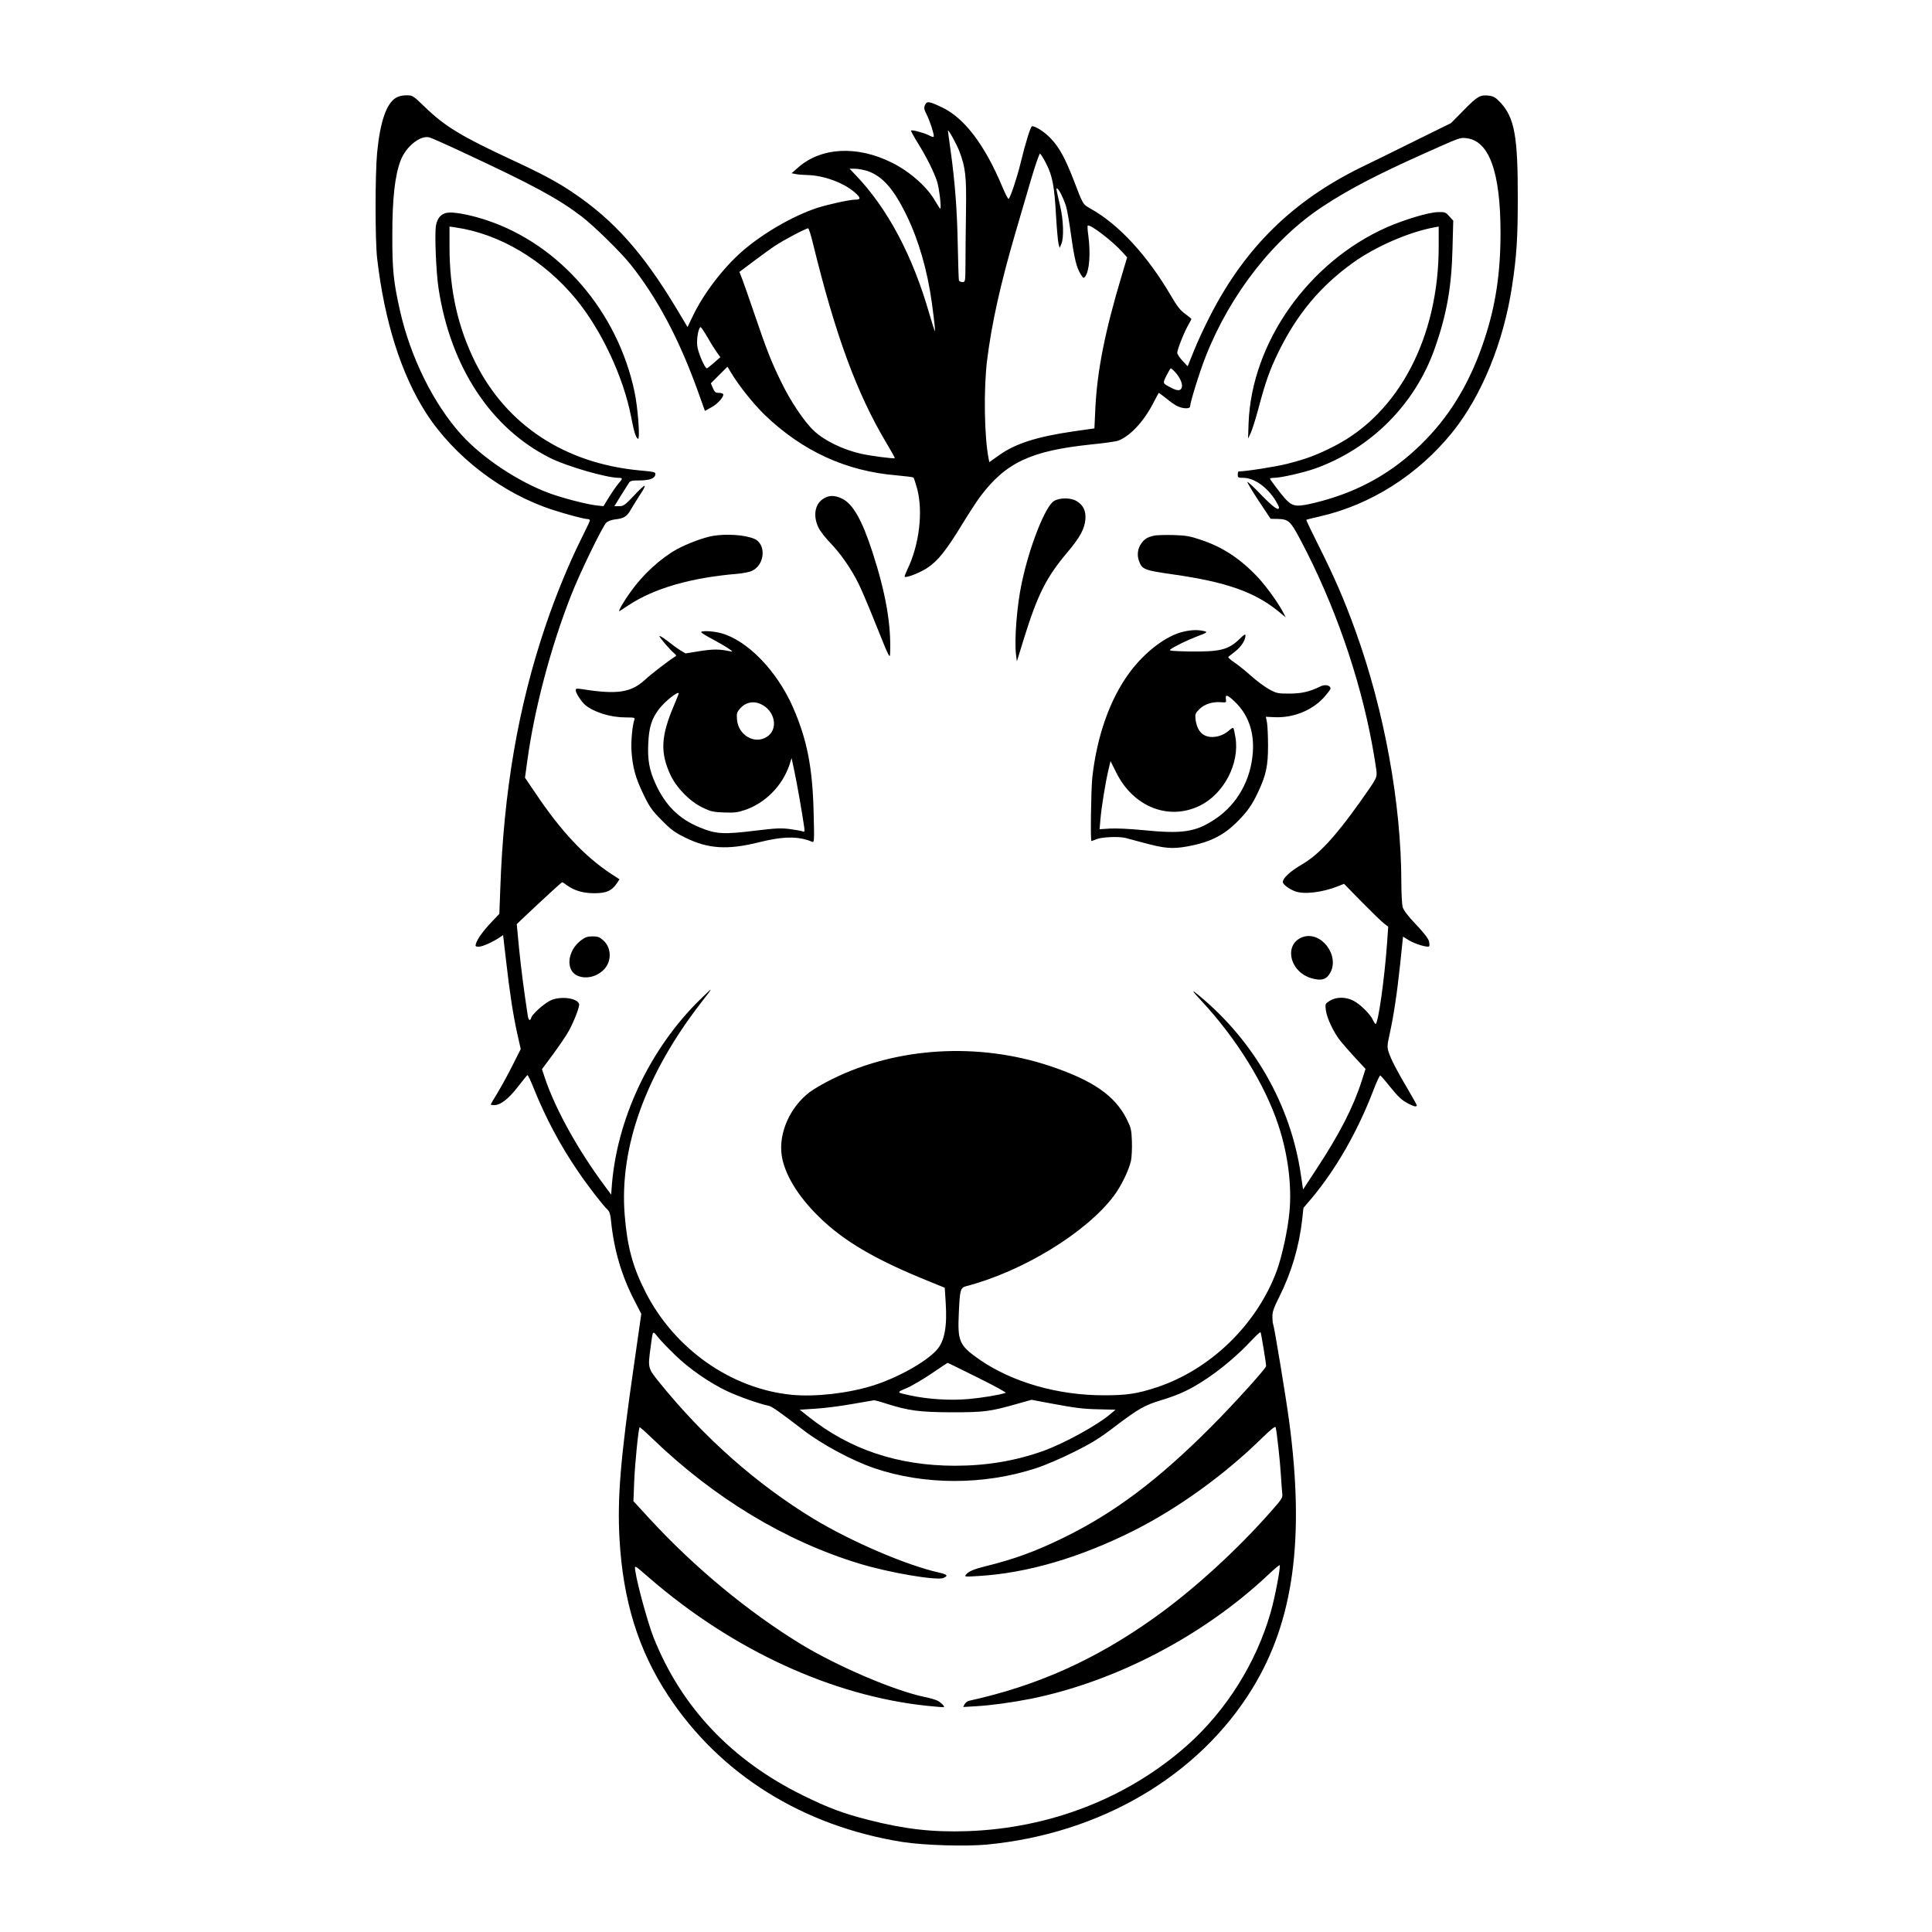
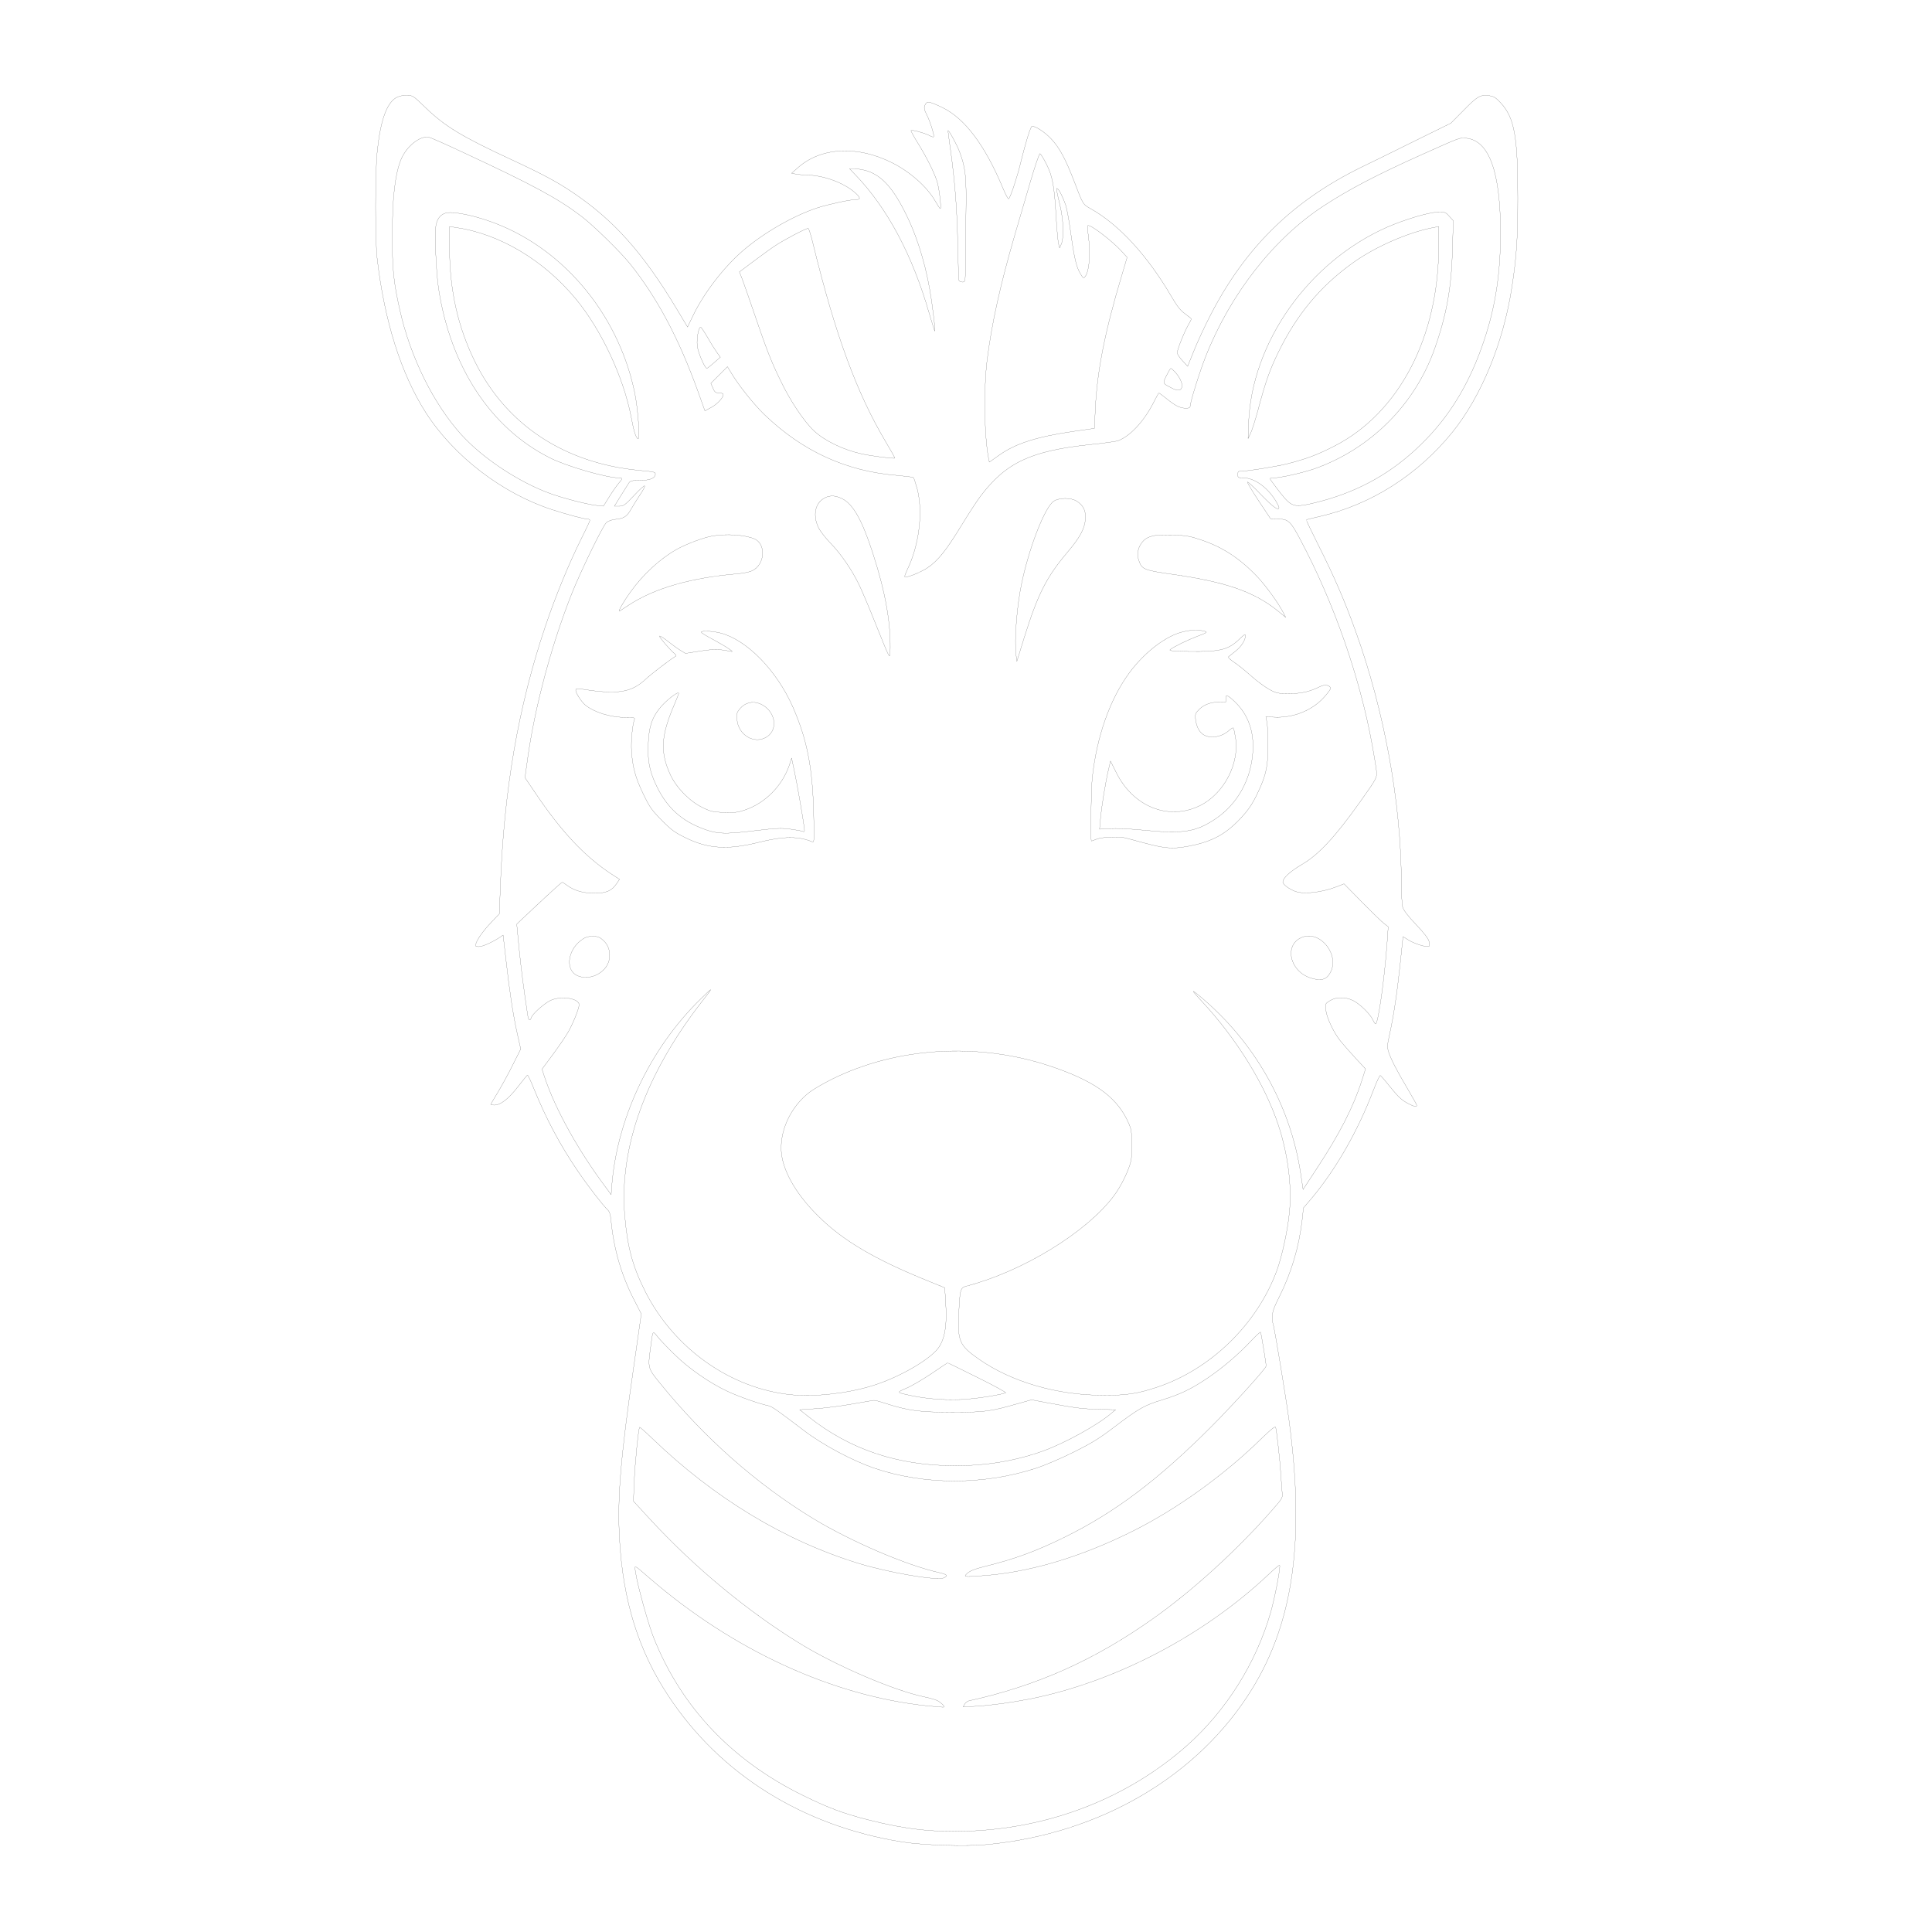
<svg xmlns="http://www.w3.org/2000/svg" version="1.0" width="1500pt" height="1500pt" viewBox="0 0 1500 1500" preserveAspectRatio="xMidYMid meet">
-   <g transform="translate(0,1500) scale(0.1,-0.1)" fill="#000000" stroke="none">
+   <g transform="translate(0,1500) scale(0.1,-0.1)" fill="none" stroke="#000000">
    <path d="M3073 14240 c-73 -44 -122 -187 -145 -425 -16 -170 -16 -677 0 -820 56 -486 186 -899 379 -1200 218 -339 593 -627 983 -753 111 -36 246 -72 272 -72 10 0 18 -5 18 -10 0 -6 -32 -74 -71 -151 -93 -188 -194 -432 -274 -669 -212 -627 -325 -1284 -351 -2045 l-7 -190 -62 -65 c-64 -68 -108 -129 -120 -167 -6 -20 -3 -23 23 -23 28 0 108 36 163 73 l25 17 23 -198 c28 -245 53 -412 87 -567 l27 -120 -63 -125 c-34 -69 -87 -164 -116 -213 -30 -48 -54 -90 -54 -93 0 -2 12 -4 27 -4 49 0 110 47 183 141 38 49 72 91 75 92 4 1 26 -45 49 -103 95 -235 207 -445 344 -645 78 -115 196 -267 230 -298 14 -13 22 -37 26 -85 22 -223 82 -428 182 -620 l53 -103 -59 -412 c-103 -713 -128 -1018 -110 -1338 27 -478 147 -864 378 -1214 402 -611 1044 -1012 1818 -1136 165 -26 492 -36 659 -20 881 85 1642 533 2058 1211 320 522 408 1158 286 2075 -23 175 -117 744 -125 757 -3 4 -5 29 -5 55 -1 38 11 70 55 158 93 186 152 386 176 595 l10 92 69 81 c185 223 351 512 472 827 26 69 51 123 56 120 4 -2 36 -38 69 -80 73 -90 96 -111 149 -139 42 -22 65 -27 65 -13 0 5 -32 61 -70 126 -84 141 -133 236 -150 292 -11 35 -9 54 9 135 31 141 57 310 82 545 l22 212 47 -29 c46 -28 145 -58 156 -46 3 3 3 20 -1 38 -5 21 -38 65 -101 131 -64 67 -96 110 -104 136 -5 20 -10 107 -10 192 -1 612 -132 1332 -355 1949 -87 242 -166 423 -287 664 -55 109 -98 200 -96 201 1 2 48 13 103 26 397 90 764 323 1032 655 226 281 397 699 462 1130 36 234 45 376 45 685 1 478 -25 625 -133 742 -37 40 -54 50 -88 55 -70 9 -91 -3 -197 -111 l-101 -102 -290 -143 c-159 -79 -342 -169 -405 -199 -531 -260 -900 -621 -1171 -1147 -43 -83 -101 -207 -128 -275 l-50 -124 -41 44 c-22 24 -40 51 -40 61 0 25 55 163 86 216 13 23 24 44 24 46 0 3 -22 21 -48 40 -37 26 -63 59 -109 138 -184 315 -406 556 -624 678 -62 35 -60 31 -130 215 -66 171 -112 258 -177 327 -47 51 -119 99 -149 99 -11 0 -50 -124 -89 -285 -27 -112 -80 -271 -93 -279 -4 -3 -25 36 -46 87 -138 330 -294 537 -468 622 -103 49 -121 52 -135 20 -10 -22 -8 -33 12 -73 24 -47 56 -144 56 -169 0 -10 -10 -8 -39 7 -40 20 -130 44 -138 36 -2 -2 21 -45 52 -95 68 -109 127 -227 150 -299 17 -52 36 -212 25 -212 -3 0 -21 28 -40 61 -63 109 -195 226 -335 296 -270 135 -550 120 -729 -38 l-50 -44 30 -6 c16 -4 56 -7 90 -8 126 -2 280 -58 367 -132 51 -44 53 -59 8 -59 -44 0 -213 -37 -299 -65 -186 -62 -415 -194 -576 -333 -149 -129 -303 -330 -386 -504 l-42 -87 -85 142 c-262 436 -487 688 -808 904 -120 81 -236 143 -473 253 -390 181 -518 259 -671 407 -95 92 -97 93 -146 93 -32 0 -61 -7 -82 -20z m4376 -416 c47 -124 55 -194 51 -459 -2 -137 -4 -319 -4 -403 -1 -151 -1 -152 -24 -152 -12 0 -24 6 -27 13 -2 6 -6 131 -9 277 -5 269 -21 482 -56 735 -11 77 -20 144 -20 150 1 16 68 -105 89 -161z m-3854 -7 c548 -255 737 -358 920 -497 93 -71 301 -274 378 -370 210 -263 379 -580 527 -992 l53 -148 51 28 c49 26 101 86 90 103 -3 5 -18 9 -34 9 -25 0 -32 6 -45 37 l-16 37 65 65 64 64 29 -48 c57 -96 174 -243 260 -326 295 -283 633 -438 1028 -470 66 -6 123 -13 127 -17 4 -4 17 -44 29 -87 47 -180 16 -437 -77 -628 -13 -28 -22 -52 -20 -55 11 -11 120 32 176 69 82 55 144 132 265 330 55 90 120 190 145 223 199 265 393 356 860 405 102 10 198 24 213 30 91 36 193 144 266 282 24 46 45 86 47 88 1 2 29 -18 61 -44 32 -27 72 -54 90 -61 43 -19 93 -18 93 0 0 31 73 267 120 386 192 488 530 919 916 1171 194 127 409 240 759 397 308 138 300 135 350 129 177 -19 265 -263 265 -735 0 -312 -38 -565 -125 -827 -103 -313 -250 -566 -450 -773 -217 -226 -463 -377 -758 -466 -62 -19 -144 -39 -184 -46 -100 -16 -119 -5 -226 137 -26 34 -47 64 -47 67 0 3 14 6 31 6 52 0 223 39 316 71 434 154 779 498 932 933 93 263 131 478 138 772 l6 221 -31 34 c-28 32 -34 34 -89 32 -70 -1 -256 -57 -394 -117 -609 -269 -1051 -894 -1075 -1520 l-4 -121 20 42 c11 23 36 102 56 175 59 223 91 313 158 451 143 294 327 516 582 698 174 125 435 238 627 273 l37 7 0 -155 c0 -702 -308 -1292 -809 -1549 -133 -68 -217 -100 -367 -138 -92 -23 -321 -59 -376 -59 -5 0 -8 -11 -8 -25 0 -23 4 -25 43 -25 84 0 185 -71 251 -177 14 -24 26 -47 26 -53 0 -30 -45 2 -137 97 -56 59 -105 104 -108 101 -3 -3 36 -69 87 -146 l93 -140 53 -1 c86 -2 100 -14 179 -163 260 -490 459 -1059 557 -1593 13 -71 27 -156 31 -187 8 -67 11 -61 -127 -256 -192 -270 -320 -408 -449 -483 -93 -55 -149 -106 -149 -137 0 -18 47 -54 95 -72 68 -26 210 -9 330 38 l50 20 140 -143 c77 -78 154 -153 172 -166 l31 -24 -9 -130 c-20 -276 -69 -625 -89 -625 -4 0 -13 14 -21 31 -17 42 -100 124 -152 150 -59 30 -132 30 -181 0 -38 -24 -38 -24 -32 -75 8 -61 61 -173 113 -238 21 -26 73 -85 116 -132 l79 -85 -30 -94 c-66 -205 -172 -411 -350 -682 l-105 -160 -18 120 c-79 535 -361 1031 -789 1385 -65 54 -60 43 19 -42 271 -291 492 -648 596 -963 75 -226 106 -473 86 -677 -13 -138 -56 -335 -96 -448 -153 -421 -518 -776 -940 -913 -147 -48 -228 -60 -400 -60 -363 -1 -720 102 -977 282 -149 105 -164 138 -154 351 8 185 12 202 57 214 436 113 930 414 1146 700 58 77 118 201 134 274 6 30 9 99 7 152 -3 88 -7 104 -40 171 -91 182 -264 302 -598 413 -556 185 -1186 147 -1689 -102 -63 -31 -141 -76 -173 -100 -154 -116 -244 -318 -219 -492 22 -145 123 -314 287 -475 190 -188 438 -334 849 -500 l130 -53 7 -109 c13 -193 -8 -306 -70 -375 -85 -94 -310 -219 -500 -277 -195 -60 -447 -88 -627 -70 -470 47 -909 356 -1134 799 -99 195 -141 350 -161 598 -42 523 163 1092 593 1647 100 129 100 129 -2 30 -398 -387 -659 -943 -693 -1480 l-3 -40 -48 65 c-209 280 -386 600 -467 842 l-22 67 86 116 c47 64 102 144 121 179 42 76 88 195 81 212 -18 48 -151 62 -225 25 -51 -26 -138 -104 -146 -132 -10 -30 -22 -22 -28 19 -31 204 -51 360 -67 518 l-18 189 46 44 c177 167 301 281 307 281 3 0 21 -11 38 -24 56 -41 125 -61 212 -61 92 0 135 19 172 74 l23 34 -66 43 c-205 135 -389 331 -588 628 l-80 118 18 131 c55 404 183 887 342 1290 67 171 244 535 272 560 11 10 40 21 64 24 74 8 95 21 129 82 18 31 50 82 71 114 22 32 37 61 33 65 -3 4 -41 -30 -83 -76 -70 -74 -81 -82 -115 -82 l-37 0 48 78 c27 42 55 87 63 100 12 19 22 22 84 22 78 0 119 15 123 46 3 19 -5 21 -125 32 -578 55 -1029 351 -1272 837 -136 273 -201 562 -201 898 l0 158 48 -7 c340 -49 683 -253 932 -554 199 -241 370 -606 430 -916 22 -116 36 -160 53 -171 18 -11 0 243 -27 367 -132 621 -577 1138 -1141 1328 -108 37 -227 62 -290 62 -62 0 -100 -36 -111 -105 -10 -70 2 -362 21 -485 93 -609 406 -1085 865 -1315 128 -65 440 -155 534 -155 33 0 32 -5 -3 -45 -15 -18 -48 -65 -72 -104 l-44 -71 -55 6 c-77 9 -259 56 -363 94 -242 89 -517 271 -683 453 -217 239 -397 602 -479 967 -50 222 -60 319 -59 590 0 279 20 457 64 573 40 106 149 196 220 181 14 -2 133 -55 265 -117z m4528 -88 c49 -97 63 -174 76 -404 6 -104 15 -203 20 -220 l8 -30 13 30 c21 47 17 187 -9 295 -33 141 -33 142 -21 135 14 -9 44 -69 65 -130 9 -27 27 -129 40 -225 26 -187 42 -255 76 -310 20 -32 22 -33 35 -16 32 44 42 175 24 315 -6 41 -8 77 -5 79 15 16 192 -119 269 -205 l37 -41 -40 -135 c-133 -442 -193 -747 -207 -1042 l-7 -151 -161 -23 c-284 -41 -454 -95 -580 -186 l-75 -53 -5 26 c-34 166 -40 541 -12 767 36 286 103 588 219 985 30 102 83 283 118 403 35 119 68 216 74 214 5 -2 27 -37 48 -78z m-1387 -57 c116 -40 204 -140 304 -347 93 -191 160 -426 194 -670 21 -153 29 -231 23 -225 -2 3 -21 64 -42 135 -130 453 -325 819 -574 1078 l-45 47 44 0 c25 -1 68 -9 96 -18z m-424 -563 c174 -711 340 -1162 567 -1543 39 -65 70 -121 68 -123 -7 -6 -187 17 -261 34 -139 31 -284 101 -365 177 -75 69 -184 231 -256 381 -79 161 -111 244 -211 537 -35 103 -75 217 -88 252 l-25 65 112 84 c62 46 134 99 162 117 66 45 247 140 260 137 5 -2 22 -55 37 -118z m-817 -731 c26 -46 59 -98 73 -117 l25 -34 -49 -43 c-27 -24 -52 -43 -55 -44 -17 -1 -71 126 -76 178 -5 58 11 142 27 142 4 0 29 -37 55 -82z m3627 -265 c38 -41 61 -91 54 -119 -8 -30 -34 -31 -84 -4 -67 35 -66 32 -36 93 16 32 31 57 34 57 4 0 18 -12 32 -27z m-3883 -7631 c110 -108 273 -221 411 -285 88 -41 244 -96 316 -111 28 -6 73 -38 275 -192 143 -110 374 -233 544 -292 390 -133 853 -134 1259 -1 68 22 197 77 292 125 139 69 200 106 321 199 184 139 229 165 362 205 141 43 227 84 351 167 119 80 243 185 343 292 38 40 71 71 74 68 4 -5 43 -238 43 -263 0 -18 -248 -292 -425 -470 -413 -414 -748 -666 -1140 -859 -222 -109 -388 -170 -620 -227 -87 -22 -124 -38 -146 -64 -13 -16 -7 -17 99 -10 376 22 785 142 1202 351 343 172 708 435 997 719 70 68 104 95 107 85 8 -24 35 -268 41 -374 3 -55 8 -117 10 -137 5 -35 0 -44 -76 -130 -270 -309 -616 -625 -924 -843 -455 -323 -904 -524 -1432 -640 -12 -3 -28 -15 -34 -27 l-11 -21 103 6 c118 7 276 29 424 58 659 134 1340 490 1843 964 45 43 85 76 87 73 10 -9 -37 -254 -70 -368 -113 -393 -345 -761 -648 -1031 -460 -408 -1063 -644 -1707 -666 -270 -9 -483 15 -766 87 -194 49 -312 93 -509 190 -552 271 -944 683 -1160 1225 -43 108 -125 405 -141 510 -8 58 -19 63 112 -50 645 -557 1417 -912 2152 -989 70 -7 129 -12 131 -10 7 6 -22 35 -50 50 -16 8 -61 21 -101 29 -235 49 -673 236 -958 409 -411 251 -827 595 -1178 976 l-124 135 6 155 c6 143 33 410 42 419 2 2 45 -36 96 -85 480 -463 1029 -796 1604 -972 233 -72 609 -136 660 -113 37 17 29 27 -33 41 -253 56 -684 241 -978 419 -441 268 -849 629 -1194 1056 -91 112 -92 114 -70 272 18 139 15 134 56 83 20 -25 79 -87 132 -138z m2351 -177 c128 -63 226 -117 218 -119 -51 -17 -179 -38 -288 -48 -141 -13 -316 -2 -453 28 -108 23 -108 23 -32 55 39 16 126 67 195 113 69 47 126 85 127 85 1 1 106 -51 233 -114z m-718 -200 c181 -58 265 -69 518 -70 255 0 298 6 512 67 l107 30 138 -26 c210 -39 258 -45 391 -48 l123 -3 -33 -28 c-107 -92 -362 -232 -528 -292 -219 -78 -441 -115 -688 -115 -441 1 -815 126 -1135 381 l-68 54 123 8 c68 4 195 20 283 36 88 15 165 29 170 29 6 1 45 -9 87 -23z" />
    <path d="M6388 11125 c-62 -42 -76 -132 -34 -220 13 -28 55 -82 94 -122 77 -79 160 -198 217 -313 21 -41 80 -180 131 -308 110 -274 113 -280 115 -232 8 224 -34 465 -137 783 -82 252 -152 375 -237 416 -58 28 -104 27 -149 -4z" />
    <path d="M8183 11110 c-68 -41 -192 -356 -251 -640 -37 -173 -57 -435 -44 -550 l7 -55 54 175 c108 347 175 479 340 674 96 114 132 180 138 255 5 65 -16 109 -69 141 -44 27 -131 27 -175 0z" />
    <path d="M5533 10839 c-70 -12 -201 -61 -279 -104 -128 -72 -263 -196 -358 -330 -58 -80 -103 -160 -85 -149 8 5 39 25 69 45 200 132 485 214 845 244 44 4 95 14 113 23 103 47 113 212 15 250 -75 30 -214 39 -320 21z" />
    <path d="M8960 10841 c-49 -10 -75 -26 -98 -59 -29 -39 -36 -90 -19 -137 23 -66 41 -73 267 -105 412 -59 630 -136 815 -286 l57 -47 -17 34 c-41 79 -131 203 -200 278 -136 144 -274 235 -445 291 -79 27 -113 33 -210 36 -63 1 -131 0 -150 -5z" />
    <path d="M9190 10096 c-133 -29 -302 -157 -422 -320 -152 -207 -253 -495 -288 -818 -9 -91 -15 -488 -6 -488 2 0 20 7 40 15 39 16 169 22 221 10 17 -4 77 -20 135 -36 172 -47 231 -52 352 -30 173 32 279 85 387 194 79 80 113 129 161 232 60 128 75 200 75 355 0 74 -4 155 -8 180 l-9 45 63 -3 c144 -8 290 49 383 148 31 34 56 67 56 74 0 26 -43 35 -80 16 -81 -40 -144 -55 -240 -55 -89 0 -99 2 -156 33 -34 19 -97 65 -140 104 -44 39 -103 87 -132 106 -29 19 -49 38 -45 42 4 4 29 23 55 44 46 36 78 87 78 122 0 14 -12 7 -47 -28 -88 -84 -150 -99 -391 -96 -137 3 -159 5 -145 16 29 22 133 73 202 99 86 32 91 36 56 44 -46 10 -94 9 -155 -5z m397 -544 c103 -99 151 -231 140 -391 -14 -215 -121 -406 -292 -520 -151 -101 -253 -117 -561 -86 -102 10 -211 15 -257 12 l-80 -5 7 80 c8 93 39 284 62 381 l16 68 44 -88 c132 -268 408 -377 650 -258 186 91 310 328 276 530 -6 37 -13 70 -17 73 -3 3 -15 -4 -28 -15 -37 -35 -87 -55 -135 -55 -75 0 -119 48 -130 139 -4 38 -1 46 30 77 39 39 101 59 166 54 43 -3 43 -3 40 24 -6 40 11 35 69 -20z" />
    <path d="M5445 10090 c3 -5 45 -31 93 -56 48 -26 103 -58 122 -72 31 -21 32 -23 10 -19 -84 18 -129 18 -235 2 l-113 -18 -38 23 c-22 13 -67 46 -101 73 -35 27 -63 44 -63 38 0 -11 79 -103 114 -133 19 -16 20 -19 4 -28 -40 -24 -186 -136 -227 -175 -111 -102 -215 -119 -488 -76 -47 7 -53 6 -53 -9 0 -21 44 -88 73 -113 71 -58 196 -97 316 -97 63 0 72 -2 67 -16 -16 -42 -28 -168 -23 -246 8 -124 31 -208 93 -336 48 -99 65 -123 142 -201 73 -74 102 -95 182 -134 177 -88 329 -97 570 -37 191 48 309 49 414 5 18 -8 19 -1 13 226 -8 349 -51 568 -161 819 -125 284 -356 521 -561 575 -66 17 -160 20 -150 5z m-175 -474 c0 -2 -15 -40 -34 -85 -106 -246 -112 -374 -29 -551 48 -100 150 -203 248 -250 61 -30 82 -35 165 -38 78 -3 107 0 160 18 160 53 293 187 349 351 l17 53 22 -104 c20 -92 62 -334 76 -433 4 -34 3 -38 -12 -32 -9 4 -54 12 -98 18 -69 9 -110 7 -260 -11 -259 -32 -312 -29 -444 25 -158 65 -265 171 -341 339 -47 103 -62 183 -56 309 5 126 26 195 83 269 47 62 154 146 154 122z m631 -80 c117 -49 147 -199 51 -258 -95 -59 -220 14 -230 136 -4 45 -1 56 23 84 40 47 99 62 156 38z" />
    <path d="M10115 7725 c-150 -53 -105 -270 67 -320 77 -22 116 -11 145 41 77 135 -70 328 -212 279z" />
    <path d="M4509 7698 c-106 -82 -119 -234 -24 -274 68 -28 152 -7 207 52 58 63 55 165 -6 221 -30 28 -43 33 -85 33 -40 0 -57 -6 -92 -32z" />
  </g>
</svg>
